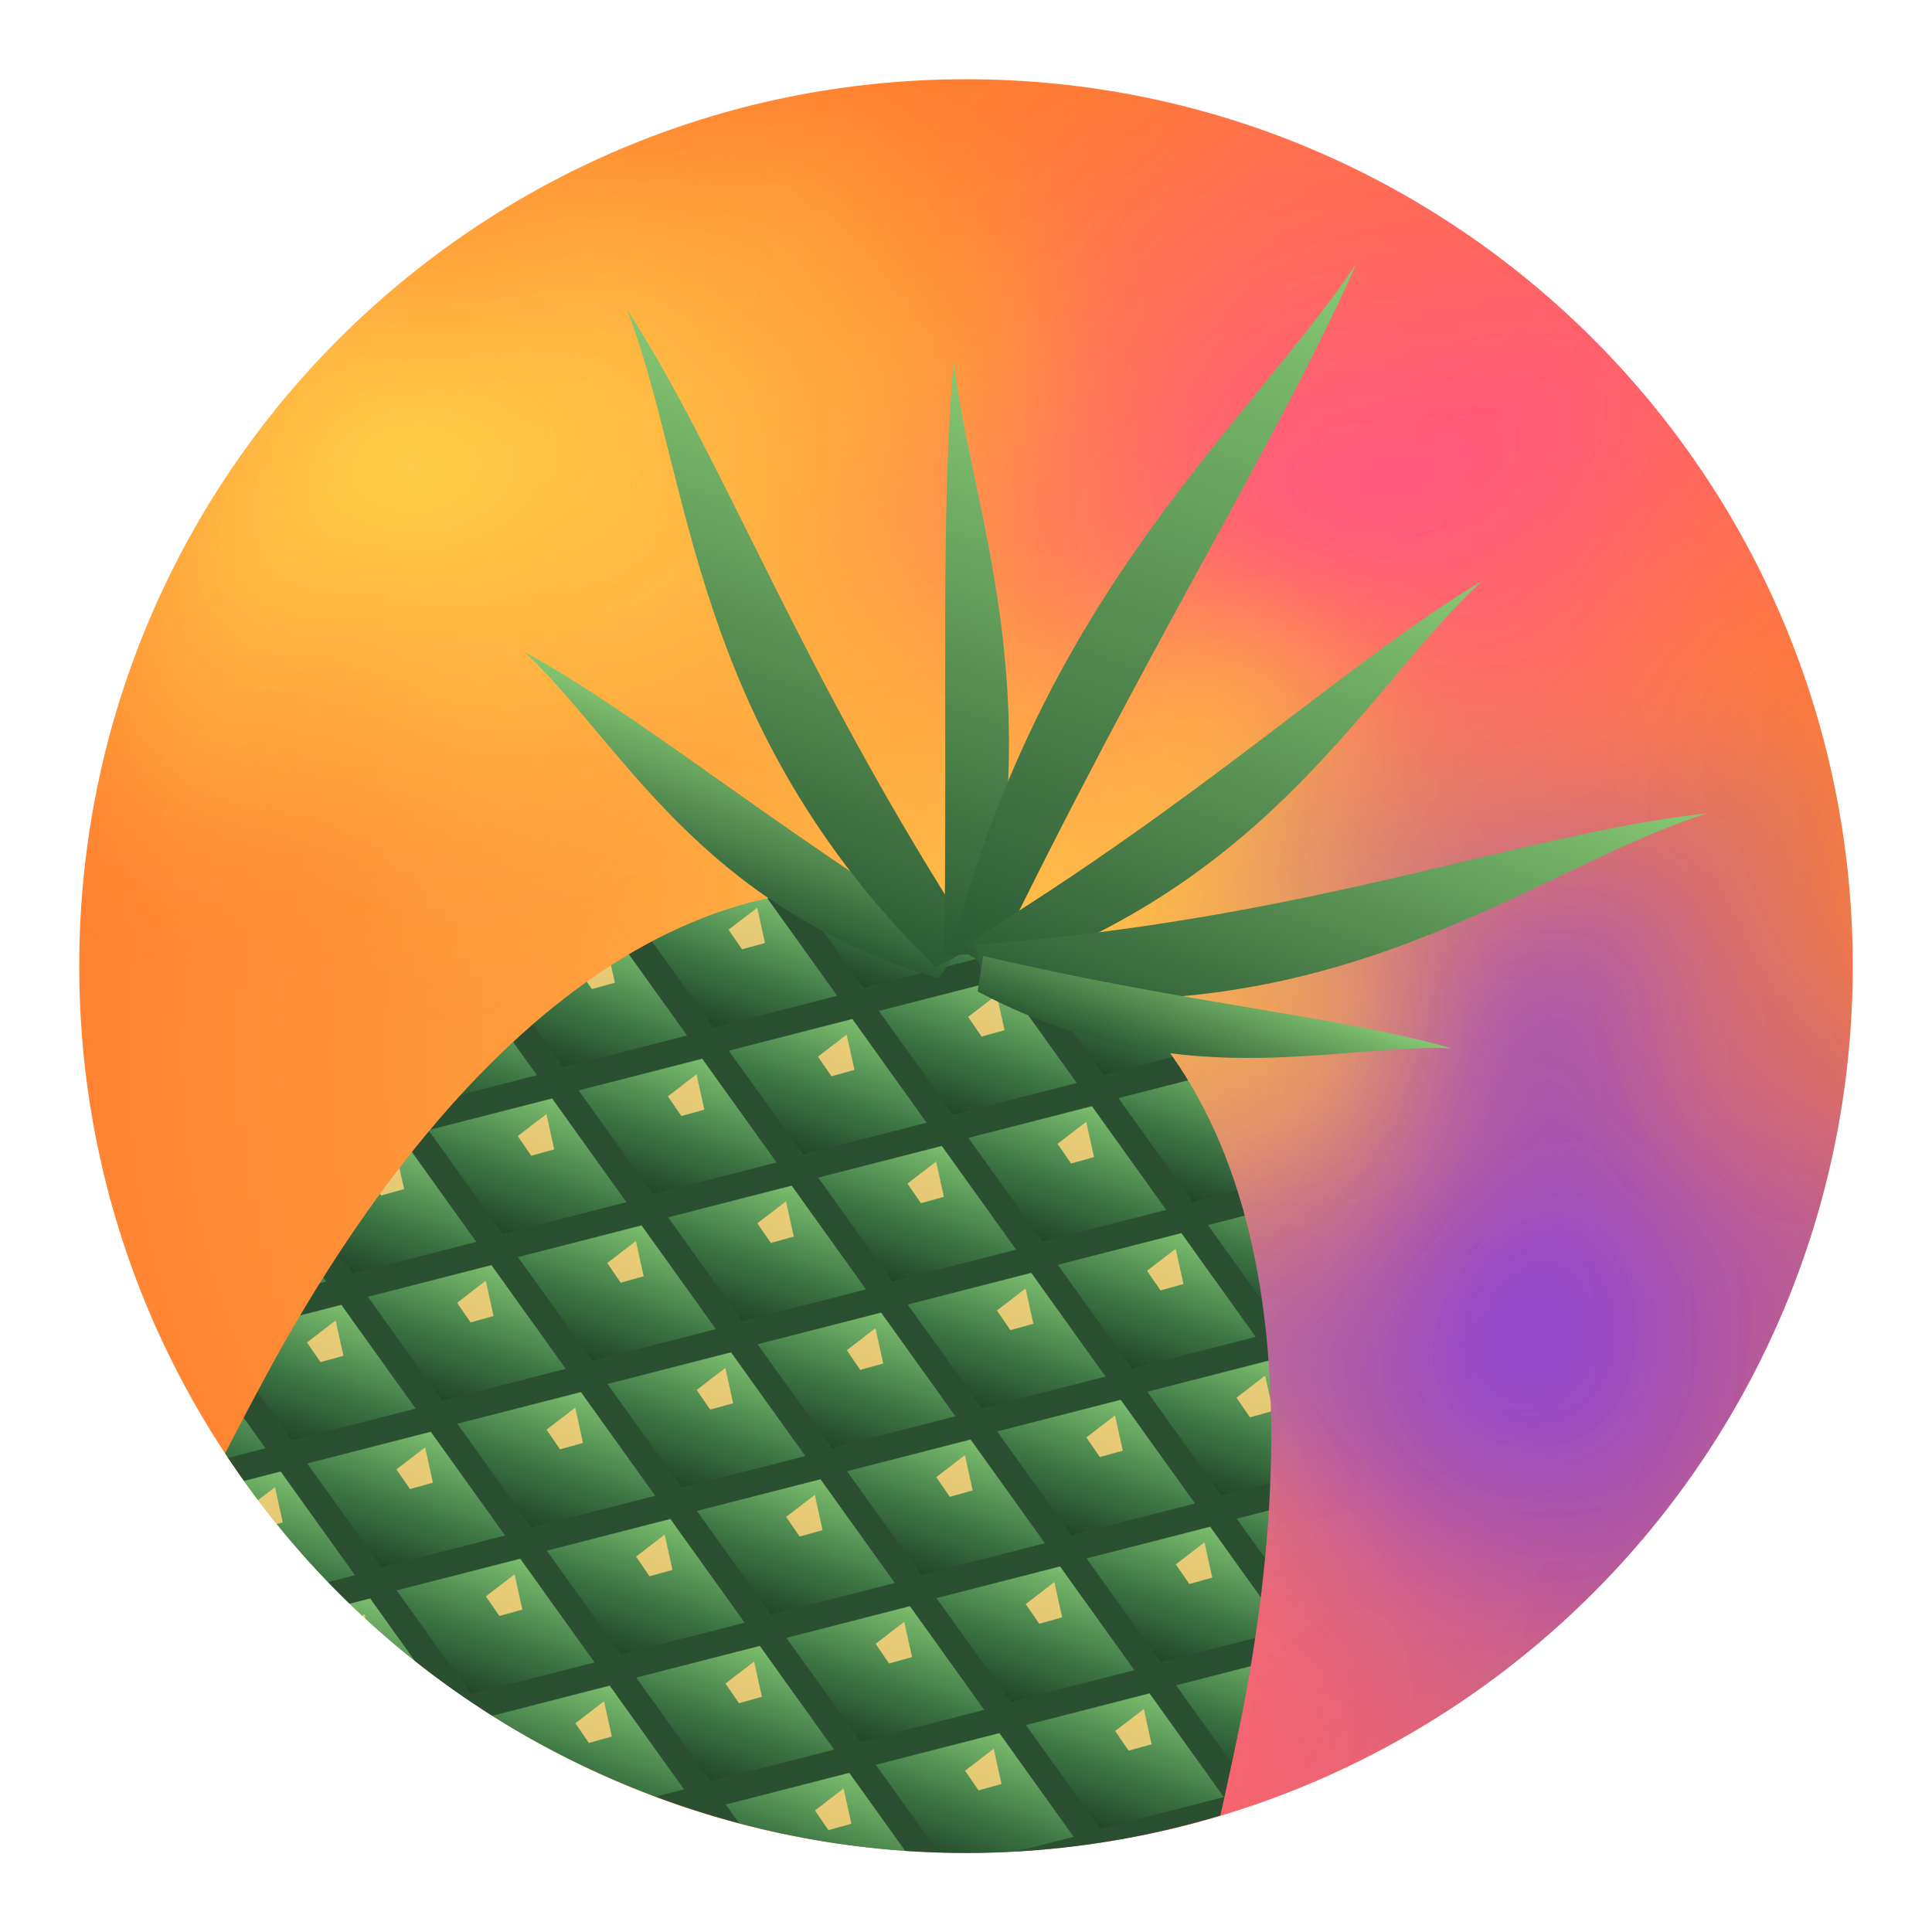
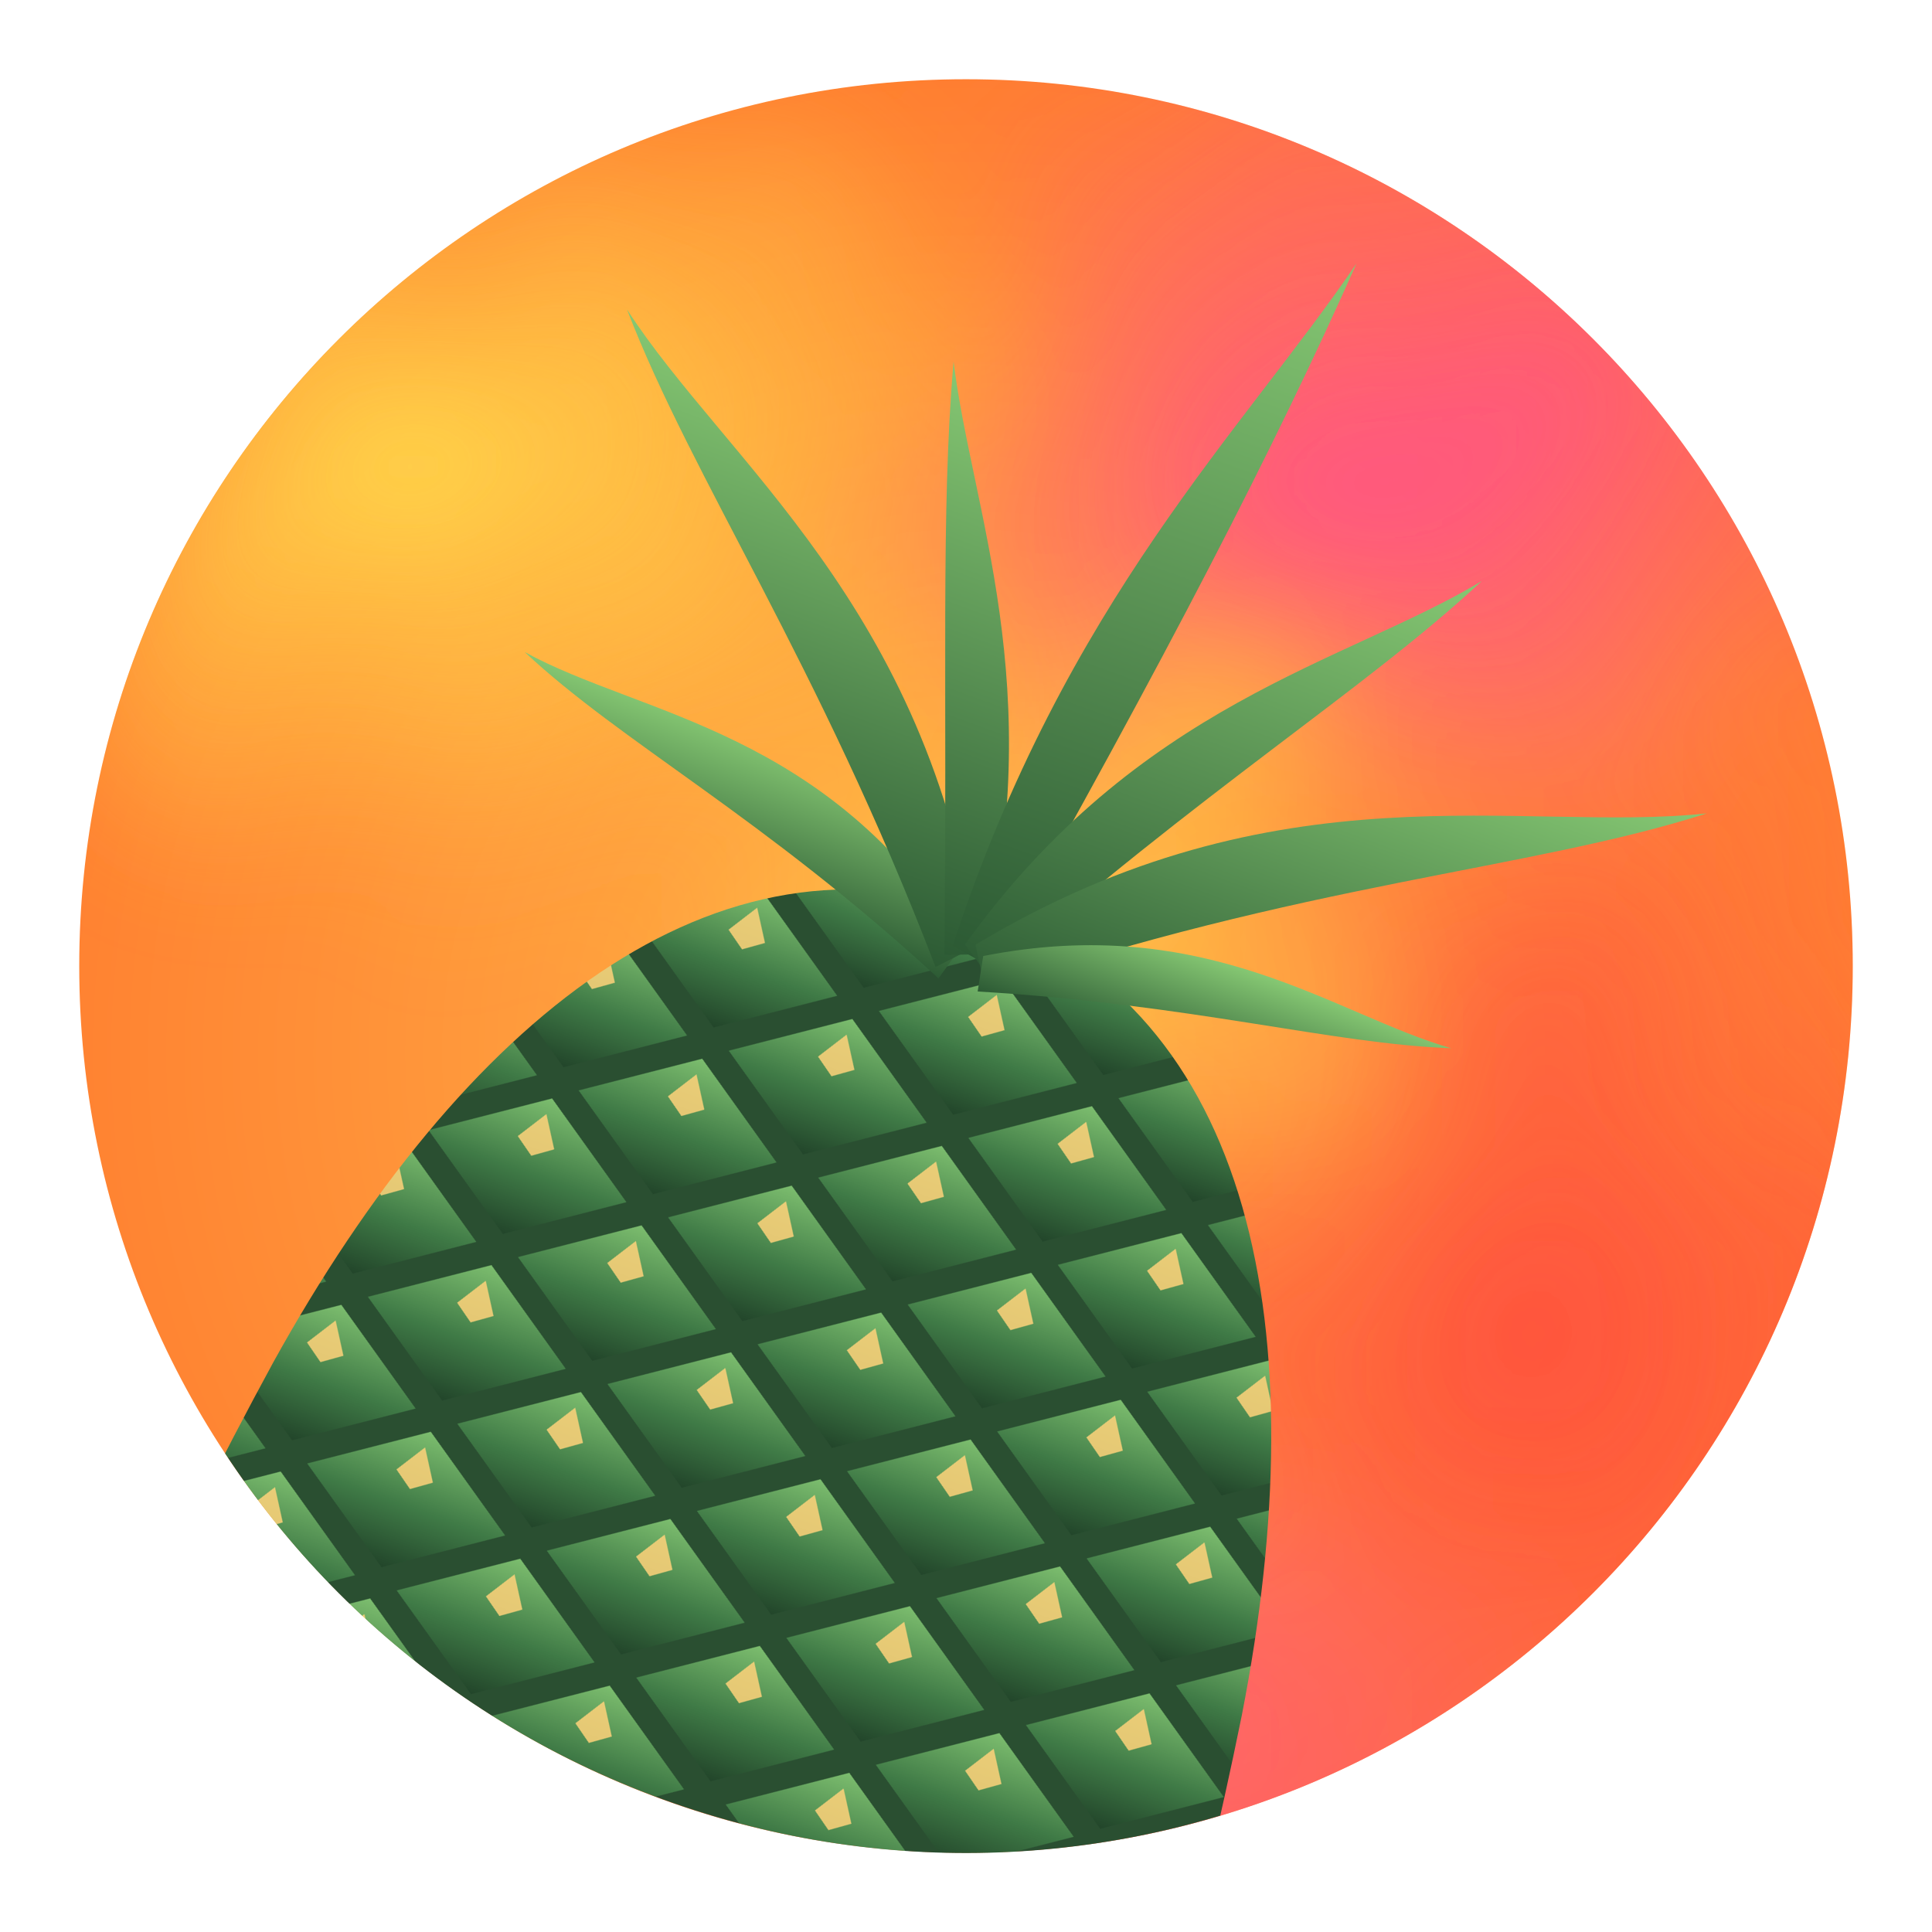
<svg xmlns="http://www.w3.org/2000/svg" viewBox="0 0 1024 1024" width="1024" height="1024">
  <defs>
    <radialGradient id="bgBase" cx="0.5" cy="0.55" r="0.6">
      <stop offset="0" stop-color="#ffb347" />
      <stop offset="1" stop-color="#ff7a2e" />
    </radialGradient>
-     <radialGradient id="purple" cx="0.5" cy="0.5" r="0.5">
-       <stop offset="0" stop-color="#8b3fd9" />
-       <stop offset="1" stop-color="#8b3fd9" stop-opacity="0" />
+     <radialGradient id="red" cx="0.5" cy="0.5" r="0.5">
+       <stop offset="0" stop-color="#ff4a3d" />
+       <stop offset="1" stop-color="#ff4a3d" stop-opacity="0" />
    </radialGradient>
    <radialGradient id="pink" cx="0.5" cy="0.5" r="0.5">
      <stop offset="0" stop-color="#ff4f8b" />
      <stop offset="1" stop-color="#ff4f8b" stop-opacity="0" />
    </radialGradient>
    <radialGradient id="yellow" cx="0.5" cy="0.5" r="0.5">
      <stop offset="0" stop-color="#ffe14d" />
      <stop offset="1" stop-color="#ffe14d" stop-opacity="0" />
    </radialGradient>
    <filter id="swirl" x="-20%" y="-20%" width="140%" height="140%">
      <feTurbulence type="fractalNoise" baseFrequency="0.005" numOctaves="2" seed="11" result="noise" />
      <feDisplacementMap in="SourceGraphic" in2="noise" scale="230" xChannelSelector="R" yChannelSelector="G" result="moved" />
      <feGaussianBlur in="moved" stdDeviation="30" />
    </filter>
    <clipPath id="discClip">
      <circle cx="512" cy="512" r="470" />
    </clipPath>
    <linearGradient id="cell" x1="0.5" y1="0" x2="0.5" y2="1">
      <stop offset="0" stop-color="#7cbd6e" />
      <stop offset="0.55" stop-color="#3f7a46" />
      <stop offset="1" stop-color="#22452a" />
    </linearGradient>
    <linearGradient id="leaf" x1="0" y1="1" x2="0" y2="0">
      <stop offset="0" stop-color="#2c5a34" />
      <stop offset="1" stop-color="#86c873" />
    </linearGradient>
    <pattern id="tub" width="92" height="64" patternUnits="userSpaceOnUse" x="20" y="14">
      <rect width="92" height="64" fill="#2a4f31" />
      <path d="M46 6 L84 32 L46 58 L8 32 Z" fill="url(#cell)" />
      <path d="M0 -26 L38 0 L0 26 L-38 0 Z" fill="url(#cell)" />
      <path d="M92 -26 L130 0 L92 26 L54 0 Z" fill="url(#cell)" />
      <path d="M0 38 L38 64 L0 90 L-38 64 Z" fill="url(#cell)" />
      <path d="M92 38 L130 64 L92 90 L54 64 Z" fill="url(#cell)" />
      <path d="M46 12 L53 23 L46 28 L39 23 Z M0 -20 L7 -9 L0 -4 L-7 -9 Z M92 -20 L99 -9 L92 -4 L85 -9 Z M0 44 L7 55 L0 60 L-7 55 Z M92 44 L99 55 L92 60 L85 55 Z" fill="#ffd27a" opacity="0.85" />
    </pattern>
    <clipPath id="disc">
      <circle cx="512" cy="340" r="320" />
    </clipPath>
    <clipPath id="body">
      <path d="M512 320 C615 320 676 420 698 560 C722 720 720 860 690 915 C660 955 600 955 512 955 C424 955 364 955 334 915 C304 860 302 720 326 560 C348 420 409 320 512 320 Z" />
    </clipPath>
  </defs>
  <g clip-path="url(#discClip)">
    <circle cx="512" cy="512" r="470" fill="url(#bgBase)" />
    <g filter="url(#swirl)">
-       <ellipse cx="820" cy="700" rx="300" ry="360" fill="url(#purple)" opacity="1" />
+       <ellipse cx="820" cy="700" rx="300" ry="360" fill="url(#red)" opacity="0.9" />
      <ellipse cx="760" cy="230" rx="330" ry="230" fill="url(#pink)" opacity="0.95" />
      <ellipse cx="260" cy="250" rx="270" ry="220" fill="url(#yellow)" opacity="0.95" />
      <ellipse cx="560" cy="930" rx="300" ry="180" fill="url(#pink)" opacity="0.8" />
      <ellipse cx="560" cy="470" rx="200" ry="170" fill="url(#yellow)" opacity="0.45" />
    </g>
  </g>
  <g transform="rotate(20 512 512)">
    <g transform="translate(512 512) scale(1.4688) translate(-512 -340)">
      <g clip-path="url(#disc)">
        <rect x="250" y="300" width="524" height="700" fill="url(#tub)" clip-path="url(#body)" />
-         <path d="M504.2 347.6 C413.7 352.8 367.6 306.8 323.6 288.0 C370.9 295.3 424.5 315.3 508.3 333.1 Z" fill="url(#leaf)" />
-         <path d="M501.8 344.1 C388.6 292.7 359.3 208.9 316.0 159.2 C368.5 198.9 418.7 260.4 513.4 331.7 Z" fill="url(#leaf)" />
+         <path d="M504.2 347.6 C424.7 314.4 367.6 306.8 323.6 288.0 C370.9 295.3 435.5 276.9 508.3 333.1 Z" fill="url(#leaf)" />
+         <path d="M501.8 344.1 C424.0 254.6 359.3 208.9 316.0 159.2 C368.5 198.9 454.2 222.3 513.4 331.7 Z" fill="url(#leaf)" />
        <path d="M503.3 338.9 C471.4 248.0 447.1 188.6 433.2 136.6 C457.6 184.6 505.4 235.0 516.4 333.9 Z" fill="url(#leaf)" />
-         <path d="M505.0 334.8 C492.8 202.6 540.2 123.2 557.7 53.6 C552.8 125.2 533.9 209.1 520.8 337.3 Z" fill="url(#leaf)" />
-         <path d="M509.0 332.9 C573.2 252.3 603.4 190.3 639.4 145.8 C613.4 196.8 606.0 273.5 521.6 341.1 Z" fill="url(#leaf)" />
-         <path d="M512.6 331.6 C623.5 281.6 683.9 226.5 744.4 196.8 C691.1 238.1 647.0 319.1 521.6 346.0 Z" fill="url(#leaf)" />
-         <path d="M516.6 334.5 C593.7 325.2 643.5 311.1 686.7 308.0 C645.5 321.3 600.1 358.4 519.1 347.2 Z" fill="url(#leaf)" />
+         <path d="M505.0 334.8 C500.7 203.8 540.2 123.2 557.7 53.6 C552.8 125.2 541.8 210.3 520.8 337.3 Z" fill="url(#leaf)" />
+         <path d="M509.0 332.9 C538.0 229.4 603.4 190.3 639.4 145.8 C613.4 196.8 570.7 250.6 521.6 341.1 Z" fill="url(#leaf)" />
+         <path d="M512.6 331.6 C592.8 232.4 683.9 226.5 744.4 196.8 C691.1 238.1 616.2 269.9 521.6 346.0 Z" fill="url(#leaf)" />
+         <path d="M516.6 334.5 C587.2 291.8 643.5 311.1 686.7 308.0 C645.5 321.3 593.7 325.0 519.1 347.2 Z" fill="url(#leaf)" />
      </g>
    </g>
  </g>
</svg>
